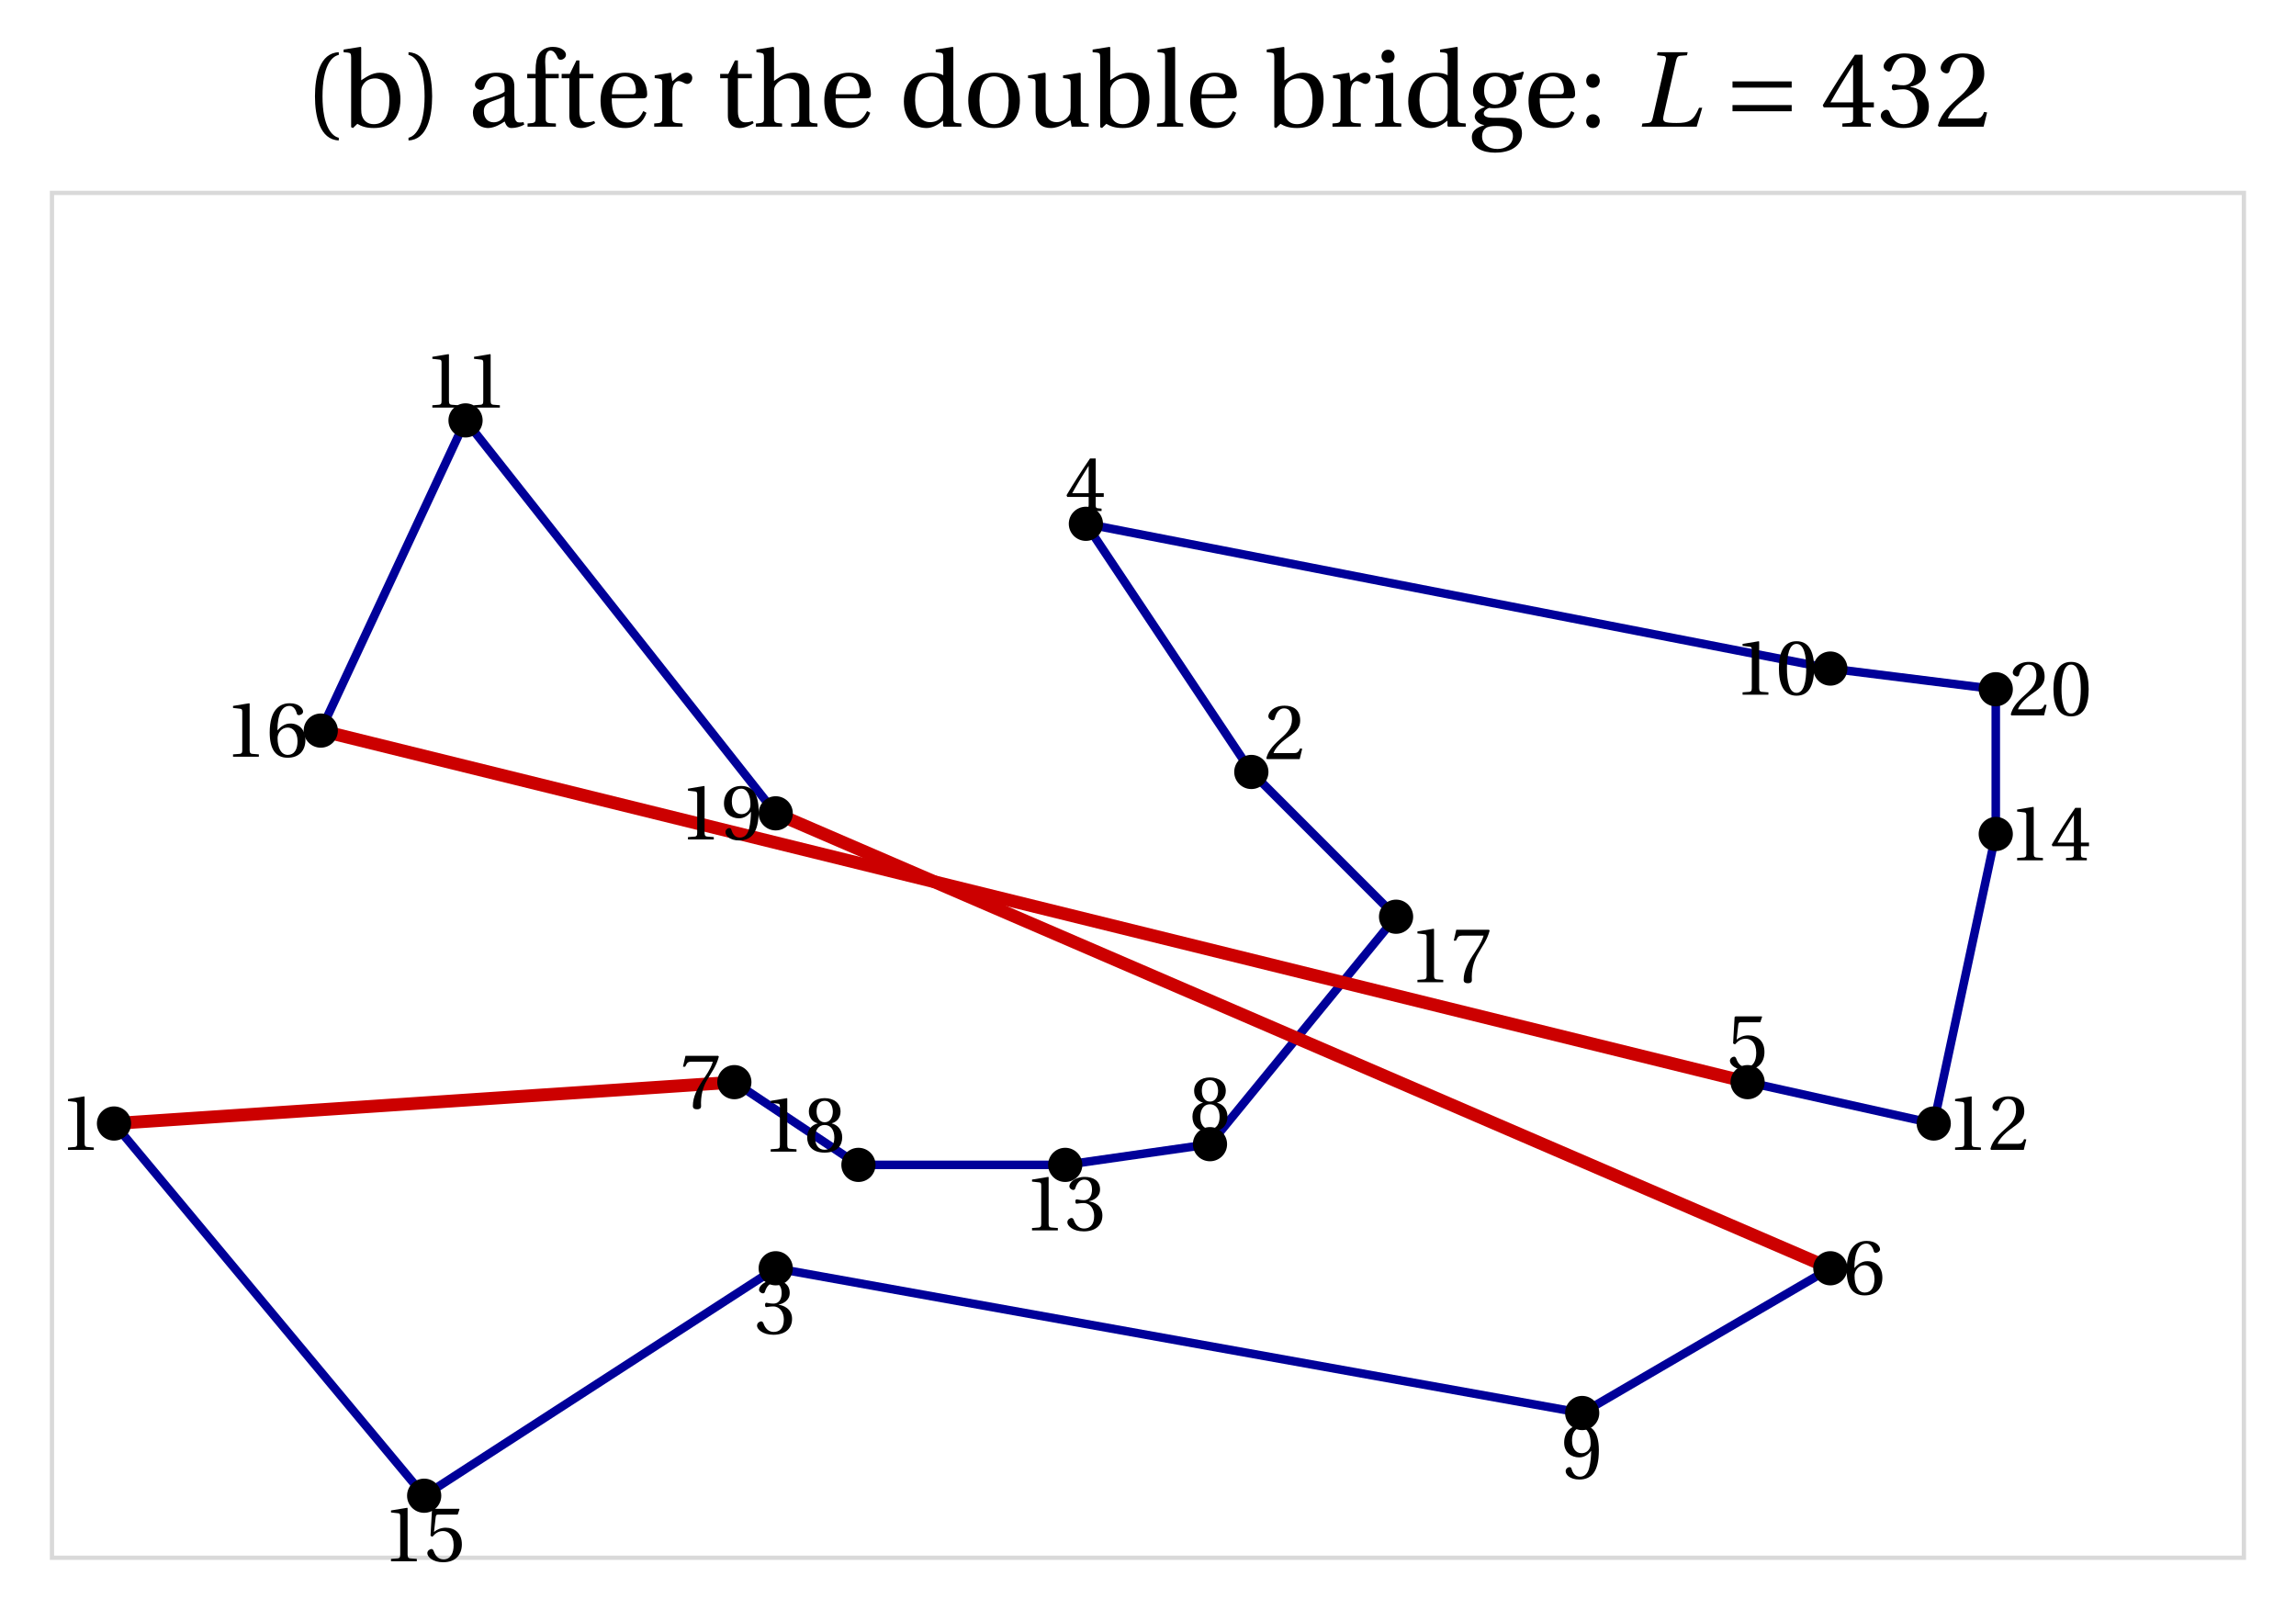
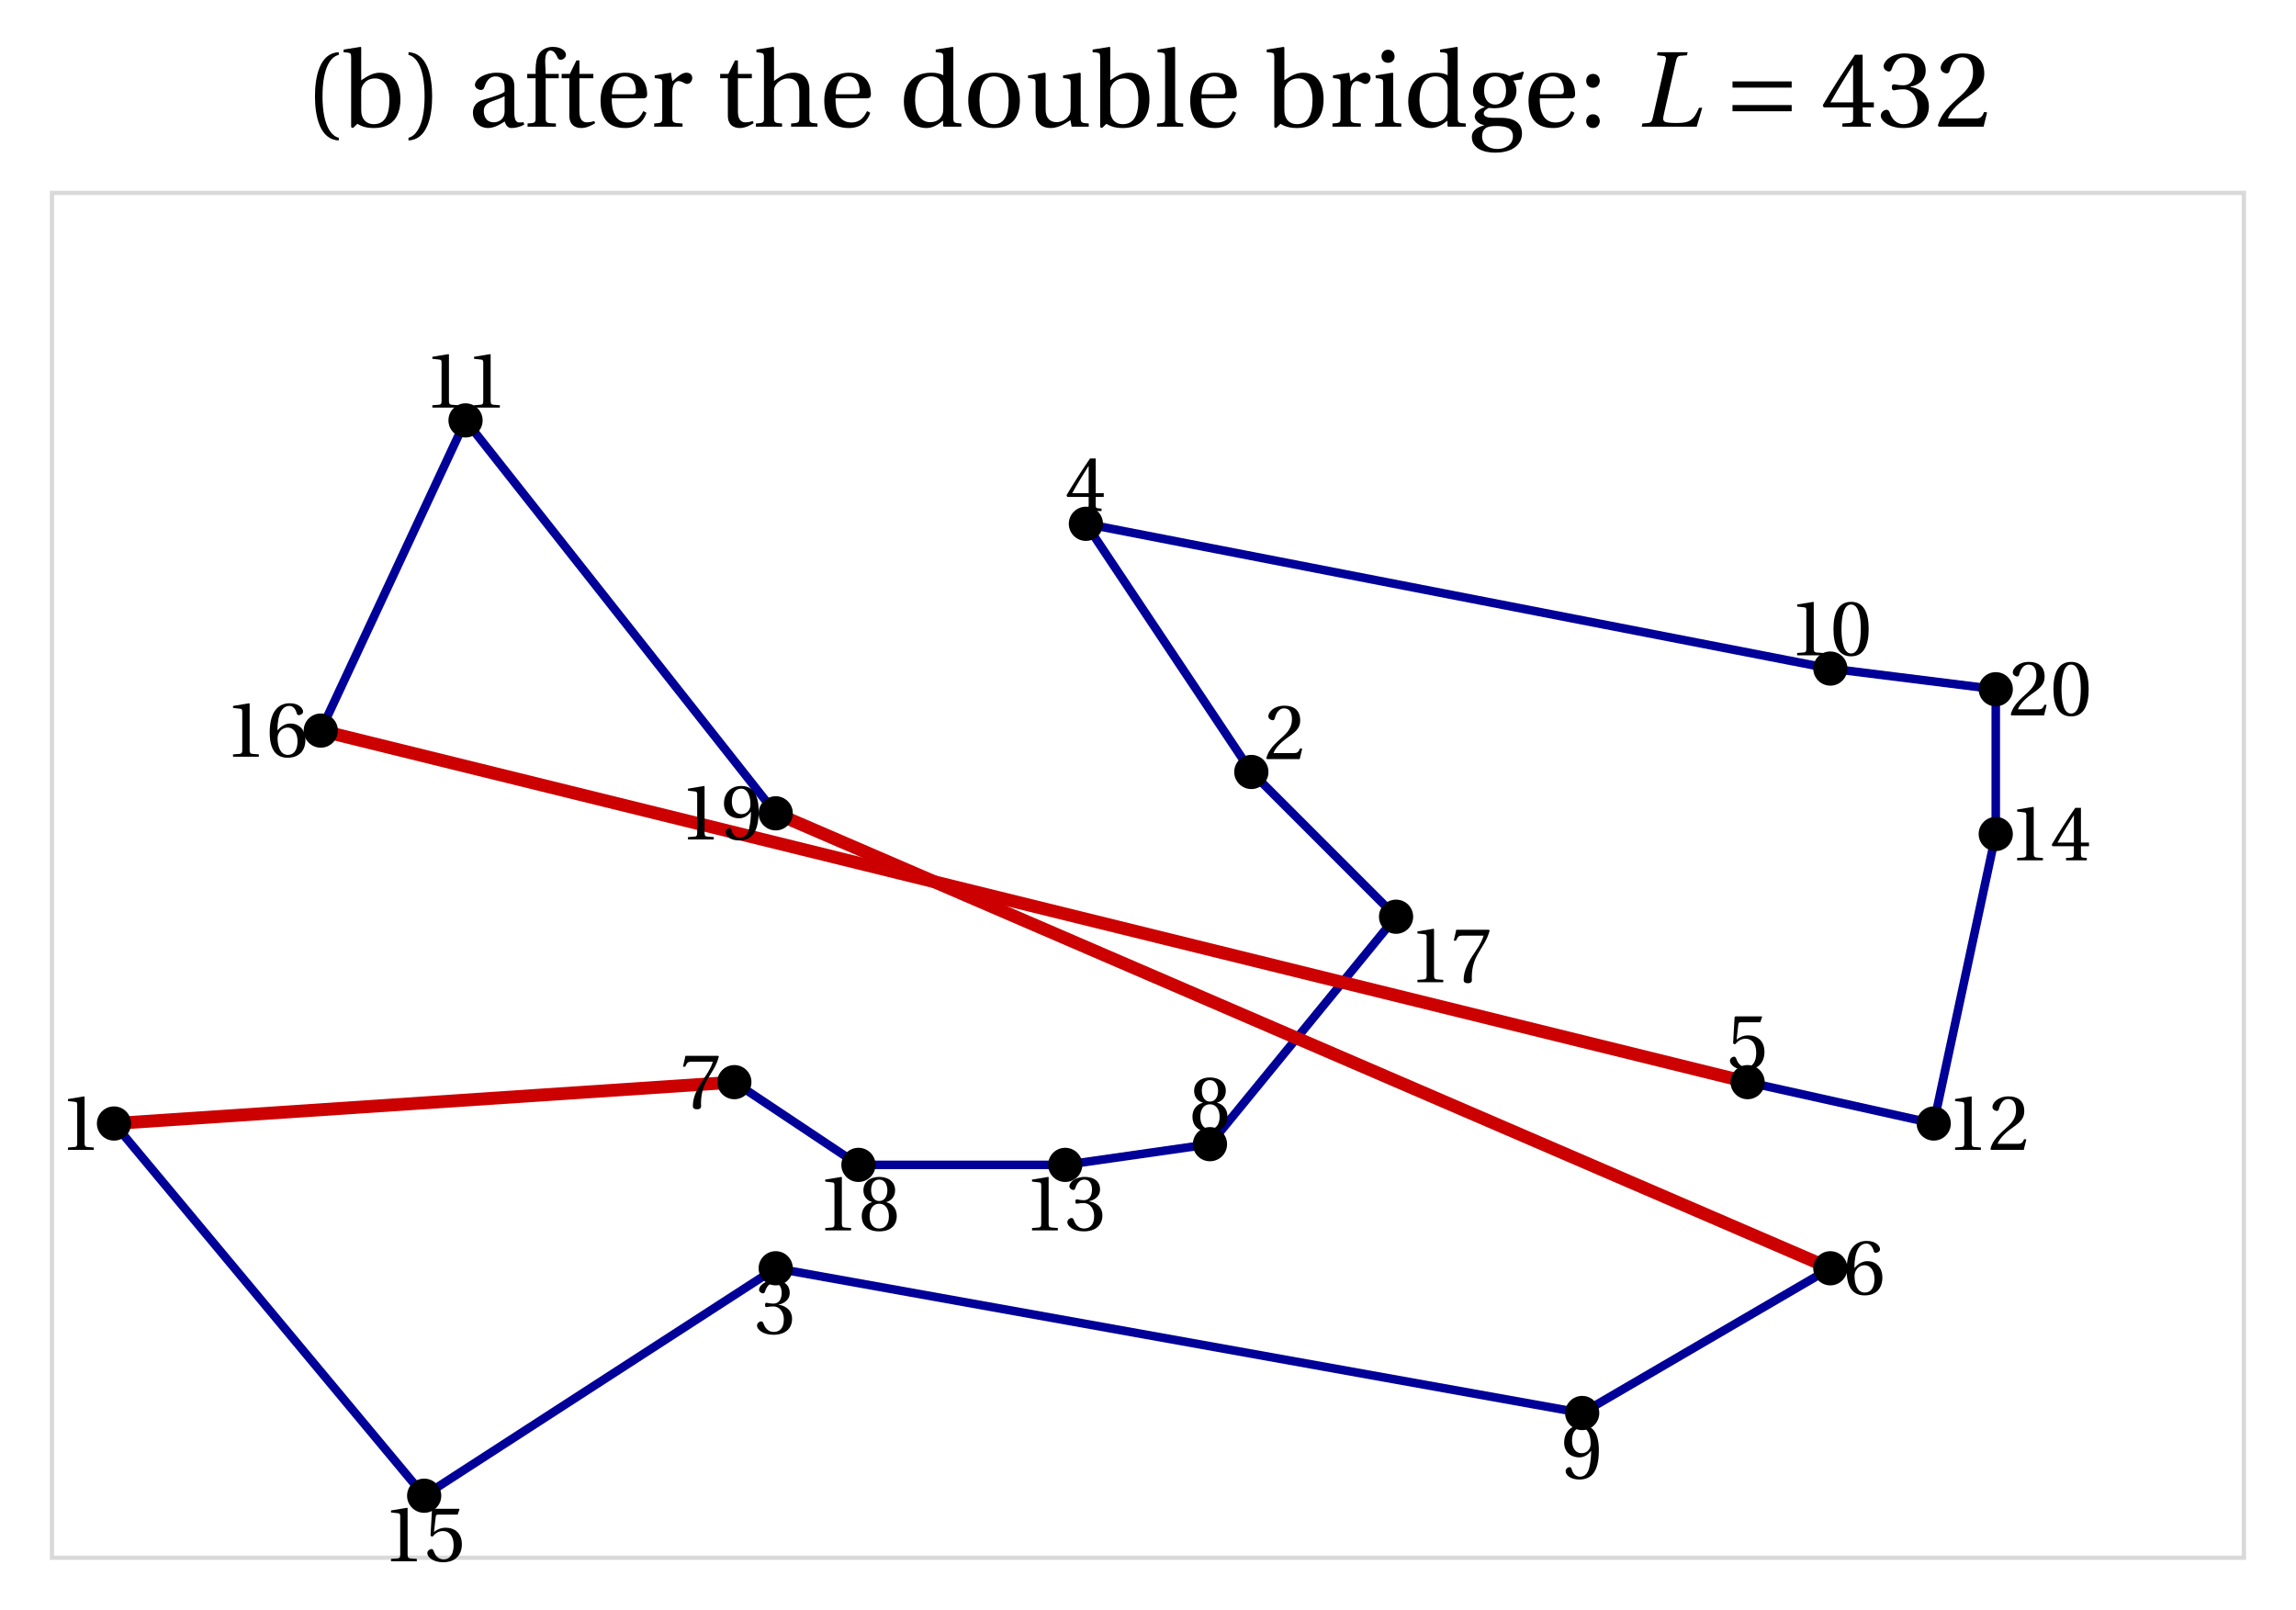
<svg xmlns="http://www.w3.org/2000/svg" xmlns:xlink="http://www.w3.org/1999/xlink" width="214pt" height="150pt" viewBox="0 0 214 150">
  <defs>
    <g>
      <g id="glyph-0-0">
        <path d="M 3.203 0 L 3.203 -0.219 L 2.594 -0.266 C 2.438 -0.281 2.344 -0.344 2.344 -0.625 L 2.344 -4.938 L 2.312 -4.984 L 0.797 -4.734 L 0.797 -4.547 L 1.484 -4.469 C 1.609 -4.453 1.656 -4.391 1.656 -4.172 L 1.656 -0.625 C 1.656 -0.484 1.641 -0.391 1.594 -0.344 C 1.547 -0.297 1.5 -0.266 1.422 -0.266 L 0.797 -0.219 L 0.797 0 Z M 3.203 0 " />
      </g>
      <g id="glyph-0-1">
        <path d="M 3.547 -0.969 L 3.344 -1 C 3.188 -0.609 3.047 -0.562 2.75 -0.562 L 0.875 -0.562 C 1 -0.938 1.422 -1.453 2.109 -1.953 C 2.812 -2.469 3.359 -2.797 3.359 -3.609 C 3.359 -4.625 2.688 -4.984 1.906 -4.984 C 0.906 -4.984 0.391 -4.375 0.391 -4 C 0.391 -3.75 0.672 -3.625 0.797 -3.625 C 0.922 -3.625 0.969 -3.703 1 -3.828 C 1.125 -4.328 1.406 -4.734 1.859 -4.734 C 2.422 -4.734 2.594 -4.25 2.594 -3.719 C 2.594 -2.938 2.188 -2.484 1.547 -1.922 C 0.656 -1.141 0.344 -0.641 0.203 -0.078 L 0.266 0 L 3.312 0 Z M 3.547 -0.969 " />
      </g>
      <g id="glyph-0-2">
        <path d="M 0.953 -2.688 C 0.953 -2.562 0.984 -2.484 1.078 -2.484 C 1.172 -2.484 1.375 -2.547 1.719 -2.547 C 2.344 -2.547 2.703 -1.984 2.703 -1.344 C 2.703 -0.469 2.266 -0.172 1.75 -0.172 C 1.266 -0.172 0.953 -0.531 0.812 -0.953 C 0.766 -1.078 0.688 -1.156 0.594 -1.156 C 0.453 -1.156 0.203 -1.016 0.203 -0.75 C 0.203 -0.438 0.703 0.094 1.734 0.094 C 2.797 0.094 3.469 -0.453 3.469 -1.391 C 3.469 -2.359 2.625 -2.656 2.219 -2.703 L 2.219 -2.719 C 2.609 -2.797 3.25 -3.078 3.25 -3.812 C 3.25 -4.625 2.609 -4.984 1.828 -4.984 C 0.859 -4.984 0.391 -4.422 0.391 -4.109 C 0.391 -3.891 0.641 -3.766 0.75 -3.766 C 0.844 -3.766 0.906 -3.812 0.938 -3.906 C 1.094 -4.406 1.375 -4.734 1.781 -4.734 C 2.359 -4.734 2.5 -4.219 2.5 -3.797 C 2.5 -3.359 2.344 -2.812 1.719 -2.812 C 1.375 -2.812 1.172 -2.891 1.078 -2.891 C 0.984 -2.891 0.953 -2.812 0.953 -2.688 Z M 0.953 -2.688 " />
      </g>
      <g id="glyph-0-3">
        <path d="M 2.203 -1.312 L 2.203 -0.562 C 2.203 -0.312 2.125 -0.266 1.938 -0.25 L 1.469 -0.219 L 1.469 0 L 3.406 0 L 3.406 -0.219 L 3.078 -0.25 C 2.906 -0.266 2.859 -0.312 2.859 -0.562 L 2.859 -1.312 L 3.609 -1.312 L 3.609 -1.656 L 2.859 -1.656 L 2.859 -4.891 L 2.328 -4.891 C 1.641 -3.891 0.812 -2.609 0.141 -1.469 L 0.203 -1.312 Z M 0.672 -1.656 C 1.109 -2.453 1.625 -3.297 2.188 -4.188 L 2.203 -4.188 L 2.203 -1.656 Z M 0.672 -1.656 " />
      </g>
      <g id="glyph-0-4">
        <path d="M 3.125 -4.344 L 3.297 -4.844 L 3.266 -4.891 L 0.812 -4.891 L 0.734 -4.828 L 0.594 -2.375 L 0.766 -2.281 C 1.078 -2.641 1.375 -2.812 1.766 -2.812 C 2.25 -2.812 2.75 -2.469 2.75 -1.5 C 2.75 -0.734 2.453 -0.172 1.812 -0.172 C 1.297 -0.172 1.031 -0.547 0.891 -0.953 C 0.844 -1.062 0.781 -1.141 0.688 -1.141 C 0.531 -1.141 0.297 -0.984 0.297 -0.75 C 0.297 -0.406 0.812 0.094 1.766 0.094 C 2.969 0.094 3.516 -0.641 3.516 -1.578 C 3.516 -2.594 2.875 -3.125 2 -3.125 C 1.594 -3.125 1.172 -2.953 0.938 -2.734 L 0.922 -2.75 L 1.078 -4.125 C 1.109 -4.312 1.156 -4.344 1.297 -4.344 Z M 3.125 -4.344 " />
      </g>
      <g id="glyph-0-5">
        <path d="M 2 0.094 C 3.078 0.094 3.656 -0.578 3.656 -1.562 C 3.656 -2.562 3.016 -3.109 2.25 -3.094 C 1.703 -3.109 1.266 -2.703 1.062 -2.469 L 1.047 -2.469 C 1.062 -4.078 1.516 -4.734 2.172 -4.734 C 2.516 -4.734 2.75 -4.438 2.859 -4.016 C 2.875 -3.938 2.938 -3.875 3.047 -3.875 C 3.203 -3.875 3.438 -4 3.438 -4.203 C 3.438 -4.484 3.078 -4.984 2.203 -4.984 C 1.625 -4.984 1.203 -4.766 0.906 -4.406 C 0.578 -4.031 0.328 -3.328 0.328 -2.266 C 0.328 -0.688 0.891 0.094 2 0.094 Z M 2.016 -2.719 C 2.469 -2.719 2.922 -2.297 2.922 -1.453 C 2.922 -0.688 2.625 -0.172 2.016 -0.172 C 1.375 -0.172 1.062 -0.844 1.062 -1.734 C 1.062 -2.172 1.391 -2.719 2.016 -2.719 Z M 2.016 -2.719 " />
      </g>
      <g id="glyph-0-6">
        <path d="M 0.531 -4.891 L 0.297 -3.875 L 0.5 -3.875 L 0.578 -4.016 C 0.672 -4.234 0.766 -4.344 1.094 -4.344 L 3.078 -4.344 C 3 -4.078 2.859 -3.656 2.266 -2.797 C 1.641 -1.891 1.219 -1.078 1.219 -0.219 C 1.219 0.031 1.391 0.094 1.625 0.094 C 1.828 0.094 1.984 0.016 1.984 -0.188 C 1.938 -1.156 2.141 -1.938 2.531 -2.609 C 3 -3.438 3.391 -3.891 3.641 -4.812 L 3.578 -4.891 Z M 0.531 -4.891 " />
      </g>
      <g id="glyph-0-7">
        <path d="M 1.938 -2.484 C 2.531 -2.484 2.844 -1.984 2.844 -1.312 C 2.844 -0.672 2.562 -0.172 1.938 -0.172 C 1.328 -0.172 1.047 -0.672 1.047 -1.312 C 1.047 -1.984 1.359 -2.484 1.938 -2.484 Z M 1.938 0.094 C 3.125 0.094 3.578 -0.594 3.578 -1.328 C 3.578 -2.078 3.109 -2.5 2.609 -2.625 L 2.609 -2.641 C 3.062 -2.766 3.422 -3.141 3.422 -3.734 C 3.422 -4.531 2.797 -4.984 1.938 -4.984 C 1.109 -4.984 0.469 -4.531 0.469 -3.734 C 0.469 -3.141 0.828 -2.766 1.281 -2.641 L 1.281 -2.625 C 0.781 -2.5 0.312 -2.078 0.312 -1.328 C 0.312 -0.594 0.75 0.094 1.938 0.094 Z M 1.938 -2.734 C 1.422 -2.734 1.188 -3.25 1.188 -3.75 C 1.188 -4.312 1.438 -4.734 1.938 -4.734 C 2.438 -4.734 2.688 -4.312 2.703 -3.75 C 2.703 -3.25 2.484 -2.734 1.938 -2.734 Z M 1.938 -2.734 " />
      </g>
      <g id="glyph-0-8">
        <path d="M 1.672 -1.969 C 2.125 -1.969 2.516 -2.219 2.766 -2.578 L 2.781 -2.578 C 2.781 -2.125 2.734 -1.531 2.609 -1.016 C 2.484 -0.531 2.219 -0.172 1.75 -0.172 C 1.25 -0.172 1.062 -0.562 0.953 -0.906 C 0.938 -1 0.875 -1.062 0.75 -1.062 C 0.609 -1.062 0.406 -0.906 0.406 -0.688 C 0.406 -0.359 0.797 0.094 1.688 0.094 C 2.281 0.094 2.734 -0.125 3.016 -0.516 C 3.312 -0.938 3.5 -1.578 3.5 -2.641 C 3.5 -3.547 3.312 -4.141 3.031 -4.484 C 2.75 -4.828 2.344 -4.984 1.875 -4.984 C 0.938 -4.984 0.266 -4.359 0.266 -3.344 C 0.266 -2.438 0.922 -1.969 1.672 -1.969 Z M 1.891 -2.359 C 1.328 -2.359 1 -2.844 1 -3.547 C 1 -4.234 1.297 -4.734 1.875 -4.734 C 2.453 -4.734 2.734 -4.031 2.734 -3.312 C 2.734 -3.188 2.734 -3.047 2.688 -2.938 C 2.578 -2.594 2.281 -2.359 1.891 -2.359 Z M 1.891 -2.359 " />
      </g>
      <g id="glyph-0-9">
        <path d="M 1.938 -4.734 C 2.641 -4.734 2.844 -3.641 2.844 -2.453 C 2.844 -1.25 2.641 -0.172 1.938 -0.172 C 1.25 -0.172 1.047 -1.25 1.047 -2.453 C 1.047 -3.641 1.25 -4.734 1.938 -4.734 Z M 1.938 -4.984 C 0.734 -4.984 0.297 -3.906 0.297 -2.453 C 0.297 -0.984 0.734 0.094 1.938 0.094 C 3.156 0.094 3.578 -0.984 3.578 -2.453 C 3.578 -3.906 3.156 -4.984 1.938 -4.984 Z M 1.938 -4.984 " />
      </g>
      <g id="glyph-1-0">
        <path d="M 1.75 -2.828 C 1.75 -5.703 2.625 -6.562 3.266 -6.688 L 3.266 -6.938 C 1.5 -6.875 1.047 -4.688 1.047 -2.828 C 1.047 -0.969 1.5 1.219 3.266 1.281 L 3.266 1.031 C 2.672 0.906 1.75 0.062 1.75 -2.828 Z M 1.75 -2.828 " />
      </g>
      <g id="glyph-1-1">
        <path d="M 1.078 0.125 L 1.484 -0.266 C 1.828 -0.062 2.25 0.125 3.016 0.125 C 4.344 0.125 5.5 -0.516 5.5 -2.562 C 5.5 -3.188 5.375 -5.031 3.578 -5.031 C 2.812 -5.031 2.219 -4.547 1.844 -4.328 L 1.844 -7.391 L 1.781 -7.438 L 0.203 -7.188 L 0.203 -6.938 L 0.578 -6.906 C 0.844 -6.875 0.906 -6.828 0.906 -6.438 L 0.906 0.047 Z M 1.844 -3.219 C 1.844 -3.469 1.859 -3.625 1.953 -3.797 C 2.188 -4.266 2.609 -4.5 3.172 -4.5 C 3.578 -4.5 4.469 -4.25 4.469 -2.5 C 4.469 -1.031 4.016 -0.234 3.016 -0.234 C 2.484 -0.234 2.094 -0.5 1.922 -1 C 1.859 -1.188 1.844 -1.391 1.844 -1.641 Z M 1.844 -3.219 " />
      </g>
      <g id="glyph-1-2">
        <path d="M 1.75 -2.828 C 1.75 0.062 0.828 0.906 0.25 1.031 L 0.25 1.281 C 2 1.219 2.453 -0.969 2.453 -2.828 C 2.453 -4.688 2 -6.875 0.25 -6.938 L 0.25 -6.688 C 0.875 -6.562 1.75 -5.703 1.75 -2.828 Z M 1.75 -2.828 " />
      </g>
      <g id="glyph-1-3">
        <path d="M 3.438 -1.438 C 3.438 -0.625 2.812 -0.406 2.422 -0.406 C 1.812 -0.406 1.5 -0.859 1.5 -1.438 C 1.5 -1.922 1.719 -2.156 2.281 -2.375 C 2.688 -2.516 3.219 -2.703 3.438 -2.844 Z M 4.344 -3.703 C 4.344 -4.281 4.219 -5.031 2.703 -5.031 C 1.562 -5.031 0.672 -4.438 0.672 -3.891 C 0.672 -3.578 1.047 -3.422 1.234 -3.422 C 1.438 -3.422 1.5 -3.531 1.562 -3.703 C 1.781 -4.438 2.188 -4.688 2.594 -4.688 C 2.984 -4.688 3.438 -4.484 3.438 -3.688 L 3.438 -3.266 C 3.188 -3 2.219 -2.75 1.422 -2.5 C 0.703 -2.281 0.484 -1.781 0.484 -1.297 C 0.484 -0.547 1 0.125 1.938 0.125 C 2.562 0.094 3.109 -0.266 3.438 -0.484 C 3.578 -0.109 3.734 0.125 4.078 0.125 C 4.453 0.125 4.891 0.016 5.266 -0.188 L 5.203 -0.422 C 5.062 -0.391 4.844 -0.375 4.688 -0.406 C 4.516 -0.453 4.344 -0.641 4.344 -1.281 Z M 4.344 -3.703 " />
      </g>
      <g id="glyph-1-4">
        <path d="M 2.016 -4.516 L 3.234 -4.516 L 3.234 -4.922 L 2.016 -4.922 L 1.969 -6.031 C 1.953 -6.984 2.297 -7.094 2.453 -7.094 C 2.672 -7.094 2.891 -6.984 3.141 -6.406 C 3.188 -6.312 3.266 -6.234 3.406 -6.234 C 3.609 -6.234 3.906 -6.406 3.906 -6.703 C 3.906 -7.047 3.484 -7.438 2.672 -7.438 C 2.125 -7.438 1.656 -7.188 1.406 -6.812 C 1.172 -6.453 1.078 -5.922 1.078 -5.266 L 1.078 -4.922 L 0.297 -4.922 L 0.297 -4.516 L 1.078 -4.516 L 1.078 -0.875 C 1.078 -0.359 1.047 -0.344 0.328 -0.297 L 0.328 0 L 2.969 0 L 2.969 -0.297 C 2.062 -0.328 2.016 -0.344 2.016 -0.859 Z M 2.016 -4.516 " />
      </g>
      <g id="glyph-1-5">
        <path d="M 3.266 -4.516 L 3.266 -4.922 L 1.969 -4.922 L 1.969 -6.172 L 1.688 -6.172 L 1.078 -4.922 L 0.312 -4.922 L 0.312 -4.516 L 1.031 -4.516 L 1.031 -1.016 C 1.031 0 1.797 0.125 2.141 0.125 C 2.656 0.125 3.141 -0.141 3.438 -0.328 L 3.344 -0.531 C 3.109 -0.438 2.891 -0.406 2.641 -0.406 C 2.297 -0.406 1.969 -0.641 1.969 -1.406 L 1.969 -4.516 Z M 3.266 -4.516 " />
      </g>
      <g id="glyph-1-6">
        <path d="M 4.422 -2.641 C 4.641 -2.641 4.828 -2.688 4.828 -3.016 C 4.828 -3.609 4.641 -5.031 2.797 -5.031 C 1.234 -5.031 0.484 -3.922 0.484 -2.422 C 0.484 -0.828 1.172 0.141 2.812 0.125 C 3.922 0.109 4.5 -0.5 4.766 -1.297 L 4.469 -1.453 C 4.188 -0.875 3.797 -0.391 3.016 -0.391 C 1.766 -0.391 1.516 -1.594 1.531 -2.641 Z M 1.547 -3.016 C 1.547 -3.438 1.688 -4.688 2.734 -4.688 C 3.672 -4.688 3.781 -3.734 3.781 -3.344 C 3.781 -3.156 3.719 -3.016 3.438 -3.016 Z M 1.547 -3.016 " />
      </g>
      <g id="glyph-1-7">
        <path d="M 1.891 -5.031 L 0.375 -4.781 L 0.375 -4.531 L 0.75 -4.484 C 1.016 -4.438 1.078 -4.391 1.078 -4.031 L 1.078 -0.875 C 1.078 -0.359 1.016 -0.344 0.328 -0.297 L 0.328 0 L 2.969 0 L 2.969 -0.297 C 2.078 -0.344 2.016 -0.359 2.016 -0.875 L 2.016 -3.219 C 2.016 -4 2.359 -4.25 2.594 -4.25 C 2.75 -4.25 2.922 -4.188 3.203 -4.031 C 3.281 -4 3.359 -3.984 3.406 -3.984 C 3.656 -3.984 3.875 -4.234 3.875 -4.547 C 3.875 -4.766 3.734 -5.031 3.344 -5.031 C 2.984 -5.031 2.672 -4.812 2.016 -4.234 Z M 1.891 -5.031 " />
      </g>
      <g id="glyph-1-8">
        <path d="M 5.188 -3.438 C 5.188 -4.453 4.641 -5.031 3.703 -5.031 C 2.969 -5.031 2.516 -4.688 1.891 -4.266 L 1.891 -7.391 L 1.812 -7.438 L 0.25 -7.188 L 0.25 -6.938 L 0.625 -6.891 C 0.891 -6.844 0.953 -6.797 0.953 -6.438 L 0.953 -0.875 C 0.969 -0.375 0.906 -0.344 0.203 -0.297 L 0.203 0 L 2.641 0 L 2.641 -0.297 C 1.953 -0.344 1.891 -0.375 1.891 -0.875 L 1.891 -3.219 C 1.891 -3.469 1.906 -3.609 1.984 -3.766 C 2.203 -4.156 2.656 -4.5 3.188 -4.5 C 3.875 -4.5 4.25 -4.109 4.25 -3.234 L 4.25 -0.875 C 4.25 -0.375 4.188 -0.344 3.484 -0.297 L 3.484 0 L 5.938 0 L 5.938 -0.297 C 5.25 -0.344 5.188 -0.375 5.188 -0.875 Z M 5.188 -3.438 " />
      </g>
      <g id="glyph-1-9">
        <path d="M 5.844 0 L 5.844 -0.297 C 5.141 -0.344 5.094 -0.359 5.094 -0.875 L 5.094 -7.391 L 5.031 -7.438 L 3.453 -7.188 L 3.453 -6.938 L 3.828 -6.906 C 4.094 -6.875 4.156 -6.828 4.156 -6.438 L 4.156 -4.797 C 3.875 -4.953 3.5 -5.031 3.047 -5.031 C 2.219 -5.031 1.609 -4.781 1.188 -4.344 C 0.75 -3.891 0.484 -3.234 0.484 -2.359 C 0.484 -0.875 1.266 0.125 2.594 0.125 C 3.125 0.125 3.594 -0.125 4.141 -0.562 L 4.141 -0.062 L 4.219 0 Z M 4.156 -1.703 C 4.156 -1.484 4.141 -1.312 4.078 -1.141 C 3.875 -0.625 3.438 -0.422 2.922 -0.422 C 2 -0.422 1.531 -1.328 1.531 -2.484 C 1.531 -3.781 2 -4.688 3.031 -4.688 C 3.5 -4.688 3.875 -4.469 4.062 -4.047 C 4.141 -3.875 4.156 -3.734 4.156 -3.469 Z M 4.156 -1.703 " />
      </g>
      <g id="glyph-1-10">
        <path d="M 2.891 -5.031 C 1.281 -5.031 0.484 -4.078 0.484 -2.453 C 0.484 -0.828 1.281 0.125 2.891 0.125 C 4.516 0.125 5.297 -0.828 5.297 -2.453 C 5.297 -4.078 4.516 -5.031 2.891 -5.031 Z M 1.531 -2.453 C 1.531 -3.844 1.969 -4.688 2.891 -4.688 C 3.828 -4.688 4.25 -3.844 4.25 -2.453 C 4.25 -1.078 3.828 -0.234 2.891 -0.234 C 1.969 -0.234 1.531 -1.078 1.531 -2.453 Z M 1.531 -2.453 " />
      </g>
      <g id="glyph-1-11">
        <path d="M 5.922 0 L 5.922 -0.297 C 5.234 -0.344 5.172 -0.359 5.172 -0.875 L 5.172 -4.969 L 5.109 -5.031 L 3.531 -4.781 L 3.531 -4.531 L 3.906 -4.484 C 4.172 -4.438 4.234 -4.391 4.234 -4.031 L 4.234 -1.781 C 4.234 -1.5 4.203 -1.281 4.156 -1.172 C 3.922 -0.719 3.438 -0.422 2.922 -0.422 C 2.344 -0.422 1.906 -0.781 1.906 -1.562 L 1.906 -4.969 L 1.828 -5.031 L 0.266 -4.781 L 0.266 -4.531 L 0.641 -4.484 C 0.906 -4.438 0.969 -4.391 0.969 -4.031 L 0.969 -1.391 C 0.969 -0.234 1.641 0.125 2.391 0.125 C 3.234 0.125 3.938 -0.469 4.219 -0.609 L 4.328 0 Z M 5.922 0 " />
      </g>
      <g id="glyph-1-12">
        <path d="M 1.891 -7.391 L 1.828 -7.438 L 0.25 -7.188 L 0.25 -6.938 L 0.625 -6.906 C 0.891 -6.875 0.953 -6.828 0.953 -6.438 L 0.953 -0.875 C 0.953 -0.359 0.922 -0.344 0.203 -0.297 L 0.203 0 L 2.641 0 L 2.641 -0.297 C 1.938 -0.344 1.891 -0.359 1.891 -0.875 Z M 1.891 -7.391 " />
      </g>
      <g id="glyph-1-13">
        <path d="M 0.375 -4.781 L 0.375 -4.531 L 0.75 -4.484 C 1.016 -4.438 1.078 -4.391 1.078 -4.031 L 1.078 -0.875 C 1.078 -0.359 1.047 -0.344 0.328 -0.297 L 0.328 0 L 2.766 0 L 2.766 -0.297 C 2.062 -0.344 2.016 -0.359 2.016 -0.875 L 2.016 -4.969 L 1.953 -5.031 Z M 1.531 -7.172 C 1.172 -7.172 0.922 -6.906 0.922 -6.547 C 0.922 -6.203 1.172 -5.953 1.531 -5.953 C 1.906 -5.953 2.141 -6.203 2.141 -6.547 C 2.141 -6.906 1.906 -7.172 1.531 -7.172 Z M 1.531 -7.172 " />
      </g>
      <g id="glyph-1-14">
        <path d="M 2.609 -4.688 C 3.094 -4.688 3.609 -4.328 3.609 -3.344 C 3.609 -2.5 3.172 -2.062 2.594 -2.062 C 2.031 -2.062 1.562 -2.5 1.562 -3.344 C 1.562 -4.344 2.078 -4.688 2.609 -4.688 Z M 2.812 2.078 C 1.969 2.078 1.375 1.641 1.375 0.906 C 1.375 0.578 1.469 0.328 1.688 0.156 C 1.906 -0.016 2.234 -0.062 2.719 -0.062 C 3.594 -0.062 4.25 0.141 4.25 0.891 C 4.25 1.688 3.531 2.078 2.812 2.078 Z M 3.906 -4.719 C 3.625 -4.922 3.062 -5.031 2.609 -5.031 C 1.078 -5.031 0.531 -4.094 0.531 -3.344 C 0.531 -2.406 1.156 -1.969 1.609 -1.859 L 1.609 -1.828 C 1.078 -1.625 0.688 -1.328 0.688 -0.938 C 0.688 -0.594 1.094 -0.203 1.578 -0.156 L 1.578 -0.141 C 1.141 0 0.422 0.234 0.422 0.969 C 0.422 1.969 1.422 2.422 2.594 2.422 C 3.188 2.422 3.828 2.312 4.297 2.016 C 4.766 1.734 5.094 1.266 5.094 0.641 C 5.094 -0.438 4.234 -0.828 3.156 -0.828 L 2.359 -0.828 C 1.641 -0.828 1.531 -1.062 1.531 -1.25 C 1.531 -1.547 1.906 -1.703 2.031 -1.75 C 2.234 -1.719 2.438 -1.719 2.547 -1.719 C 3.5 -1.719 4.578 -2.141 4.578 -3.344 C 4.578 -3.766 4.438 -4.125 4.266 -4.297 L 5.062 -4.406 L 5.266 -5.047 L 5.188 -5.141 Z M 3.906 -4.719 " />
      </g>
      <g id="glyph-1-15">
        <path d="M 1.328 0.125 C 1.719 0.125 1.953 -0.156 1.969 -0.516 C 1.969 -0.875 1.719 -1.156 1.328 -1.156 C 0.953 -1.156 0.703 -0.875 0.703 -0.516 C 0.703 -0.156 0.953 0.125 1.328 0.125 Z M 1.328 -3.625 C 1.719 -3.625 1.953 -3.906 1.969 -4.266 C 1.969 -4.641 1.719 -4.922 1.328 -4.922 C 0.953 -4.922 0.703 -4.641 0.703 -4.266 C 0.703 -3.906 0.953 -3.625 1.328 -3.625 Z M 1.328 -3.625 " />
      </g>
      <g id="glyph-1-16">
        <path d="M 3.016 -1.797 L 3.016 -0.766 C 3.016 -0.438 2.906 -0.375 2.656 -0.344 L 2.016 -0.297 L 2.016 0 L 4.672 0 L 4.672 -0.297 L 4.219 -0.344 C 3.984 -0.375 3.906 -0.438 3.906 -0.766 L 3.906 -1.797 L 4.953 -1.797 L 4.953 -2.266 L 3.906 -2.266 L 3.906 -6.703 L 3.188 -6.703 C 2.234 -5.312 1.109 -3.578 0.188 -2 L 0.281 -1.797 Z M 0.906 -2.266 C 1.516 -3.359 2.219 -4.516 2.984 -5.734 L 3.016 -5.734 L 3.016 -2.266 Z M 0.906 -2.266 " />
      </g>
      <g id="glyph-1-17">
        <path d="M 1.297 -3.672 C 1.297 -3.5 1.359 -3.391 1.484 -3.391 C 1.609 -3.391 1.875 -3.484 2.359 -3.484 C 3.203 -3.484 3.688 -2.719 3.688 -1.844 C 3.688 -0.656 3.094 -0.234 2.391 -0.234 C 1.719 -0.234 1.297 -0.734 1.109 -1.297 C 1.047 -1.484 0.938 -1.578 0.797 -1.578 C 0.625 -1.578 0.266 -1.391 0.266 -1.016 C 0.266 -0.594 0.969 0.125 2.375 0.125 C 3.828 0.125 4.75 -0.609 4.75 -1.891 C 4.75 -3.234 3.594 -3.641 3.047 -3.688 L 3.047 -3.734 C 3.578 -3.828 4.453 -4.219 4.453 -5.219 C 4.453 -6.328 3.578 -6.828 2.5 -6.828 C 1.188 -6.828 0.531 -6.062 0.531 -5.625 C 0.531 -5.312 0.875 -5.141 1.016 -5.141 C 1.156 -5.141 1.234 -5.219 1.281 -5.344 C 1.5 -6.031 1.875 -6.469 2.438 -6.469 C 3.234 -6.469 3.422 -5.766 3.422 -5.203 C 3.422 -4.609 3.203 -3.859 2.359 -3.859 C 1.875 -3.859 1.609 -3.953 1.484 -3.953 C 1.359 -3.953 1.297 -3.859 1.297 -3.672 Z M 1.297 -3.672 " />
      </g>
      <g id="glyph-1-18">
        <path d="M 4.859 -1.328 L 4.578 -1.375 C 4.375 -0.828 4.172 -0.766 3.766 -0.766 L 1.203 -0.766 C 1.359 -1.281 1.953 -2 2.891 -2.672 C 3.859 -3.375 4.594 -3.828 4.594 -4.953 C 4.594 -6.344 3.672 -6.828 2.625 -6.828 C 1.25 -6.828 0.531 -5.984 0.531 -5.469 C 0.531 -5.125 0.906 -4.969 1.078 -4.969 C 1.266 -4.969 1.328 -5.062 1.375 -5.234 C 1.531 -5.922 1.922 -6.469 2.547 -6.469 C 3.328 -6.469 3.547 -5.812 3.547 -5.078 C 3.547 -4.016 3 -3.406 2.125 -2.641 C 0.891 -1.562 0.469 -0.875 0.266 -0.094 L 0.375 0 L 4.531 0 Z M 4.859 -1.328 " />
      </g>
      <g id="glyph-2-0">
        <path d="M 5.531 0 L 6.047 -1.766 L 5.75 -1.766 C 5.234 -0.531 4.781 -0.344 3.656 -0.344 C 3.156 -0.344 2.656 -0.375 2.531 -0.484 C 2.375 -0.609 2.375 -0.75 2.484 -1.219 L 3.594 -6.109 C 3.672 -6.438 3.766 -6.594 4.016 -6.609 L 4.625 -6.656 L 4.688 -6.938 L 1.891 -6.938 L 1.828 -6.656 L 2.422 -6.594 C 2.641 -6.578 2.719 -6.438 2.641 -6.109 L 1.438 -0.828 C 1.359 -0.484 1.25 -0.375 1.016 -0.344 L 0.469 -0.297 L 0.406 0 Z M 5.531 0 " />
      </g>
      <g id="glyph-3-0">
        <path d="M 6.375 -1.438 L 6.375 -2.016 L 0.859 -2.016 L 0.859 -1.438 Z M 6.375 -3.641 L 6.375 -4.219 L 0.859 -4.219 L 0.859 -3.641 Z M 6.375 -3.641 " />
      </g>
    </g>
  </defs>
  <path fill="none" stroke-width="0.399" stroke-linecap="butt" stroke-linejoin="miter" stroke="rgb(84.999%, 84.999%, 84.999%)" stroke-opacity="1" stroke-miterlimit="10" d="M -5.781 -5.78 L -5.781 121.427 L 198.52 121.427 L 198.52 -5.78 Z M -5.781 -5.78 " transform="matrix(1, 0, 0, -1, 10.625, 139.407)" />
  <path fill="none" stroke-width="1.196" stroke-linecap="butt" stroke-linejoin="miter" stroke="rgb(79.999%, 0%, 0%)" stroke-opacity="1" stroke-miterlimit="10" d="M 0 34.692 L 57.82 38.548 " transform="matrix(1, 0, 0, -1, 10.625, 139.407)" />
  <path fill="none" stroke-width="0.797" stroke-linecap="butt" stroke-linejoin="miter" stroke="rgb(0%, 0%, 59.999%)" stroke-opacity="1" stroke-miterlimit="10" d="M 57.82 38.548 L 69.387 30.837 " transform="matrix(1, 0, 0, -1, 10.625, 139.407)" />
  <path fill="none" stroke-width="0.797" stroke-linecap="butt" stroke-linejoin="miter" stroke="rgb(0%, 0%, 59.999%)" stroke-opacity="1" stroke-miterlimit="10" d="M 69.387 30.837 L 88.66 30.837 " transform="matrix(1, 0, 0, -1, 10.625, 139.407)" />
  <path fill="none" stroke-width="0.797" stroke-linecap="butt" stroke-linejoin="miter" stroke="rgb(0%, 0%, 59.999%)" stroke-opacity="1" stroke-miterlimit="10" d="M 88.66 30.837 L 102.152 32.766 " transform="matrix(1, 0, 0, -1, 10.625, 139.407)" />
  <path fill="none" stroke-width="0.797" stroke-linecap="butt" stroke-linejoin="miter" stroke="rgb(0%, 0%, 59.999%)" stroke-opacity="1" stroke-miterlimit="10" d="M 102.152 32.766 L 119.496 53.966 " transform="matrix(1, 0, 0, -1, 10.625, 139.407)" />
  <path fill="none" stroke-width="0.797" stroke-linecap="butt" stroke-linejoin="miter" stroke="rgb(0%, 0%, 59.999%)" stroke-opacity="1" stroke-miterlimit="10" d="M 119.496 53.966 L 106.008 67.458 " transform="matrix(1, 0, 0, -1, 10.625, 139.407)" />
  <path fill="none" stroke-width="0.797" stroke-linecap="butt" stroke-linejoin="miter" stroke="rgb(0%, 0%, 59.999%)" stroke-opacity="1" stroke-miterlimit="10" d="M 106.008 67.458 L 90.586 90.587 " transform="matrix(1, 0, 0, -1, 10.625, 139.407)" />
  <path fill="none" stroke-width="0.797" stroke-linecap="butt" stroke-linejoin="miter" stroke="rgb(0%, 0%, 59.999%)" stroke-opacity="1" stroke-miterlimit="10" d="M 90.586 90.587 L 159.973 77.094 " transform="matrix(1, 0, 0, -1, 10.625, 139.407)" />
  <path fill="none" stroke-width="0.797" stroke-linecap="butt" stroke-linejoin="miter" stroke="rgb(0%, 0%, 59.999%)" stroke-opacity="1" stroke-miterlimit="10" d="M 159.973 77.094 L 175.391 75.169 " transform="matrix(1, 0, 0, -1, 10.625, 139.407)" />
  <path fill="none" stroke-width="0.797" stroke-linecap="butt" stroke-linejoin="miter" stroke="rgb(0%, 0%, 59.999%)" stroke-opacity="1" stroke-miterlimit="10" d="M 175.391 75.169 L 175.391 61.677 " transform="matrix(1, 0, 0, -1, 10.625, 139.407)" />
  <path fill="none" stroke-width="0.797" stroke-linecap="butt" stroke-linejoin="miter" stroke="rgb(0%, 0%, 59.999%)" stroke-opacity="1" stroke-miterlimit="10" d="M 175.391 61.677 L 169.609 34.692 " transform="matrix(1, 0, 0, -1, 10.625, 139.407)" />
  <path fill="none" stroke-width="0.797" stroke-linecap="butt" stroke-linejoin="miter" stroke="rgb(0%, 0%, 59.999%)" stroke-opacity="1" stroke-miterlimit="10" d="M 169.609 34.692 L 152.262 38.548 " transform="matrix(1, 0, 0, -1, 10.625, 139.407)" />
  <path fill="none" stroke-width="1.196" stroke-linecap="butt" stroke-linejoin="miter" stroke="rgb(79.999%, 0%, 0%)" stroke-opacity="1" stroke-miterlimit="10" d="M 152.262 38.548 L 19.273 71.313 " transform="matrix(1, 0, 0, -1, 10.625, 139.407)" />
  <path fill="none" stroke-width="0.797" stroke-linecap="butt" stroke-linejoin="miter" stroke="rgb(0%, 0%, 59.999%)" stroke-opacity="1" stroke-miterlimit="10" d="M 19.273 71.313 L 32.766 100.223 " transform="matrix(1, 0, 0, -1, 10.625, 139.407)" />
  <path fill="none" stroke-width="0.797" stroke-linecap="butt" stroke-linejoin="miter" stroke="rgb(0%, 0%, 59.999%)" stroke-opacity="1" stroke-miterlimit="10" d="M 32.766 100.223 L 61.676 63.602 " transform="matrix(1, 0, 0, -1, 10.625, 139.407)" />
  <path fill="none" stroke-width="1.196" stroke-linecap="butt" stroke-linejoin="miter" stroke="rgb(79.999%, 0%, 0%)" stroke-opacity="1" stroke-miterlimit="10" d="M 61.676 63.602 L 159.973 21.2 " transform="matrix(1, 0, 0, -1, 10.625, 139.407)" />
  <path fill="none" stroke-width="0.797" stroke-linecap="butt" stroke-linejoin="miter" stroke="rgb(0%, 0%, 59.999%)" stroke-opacity="1" stroke-miterlimit="10" d="M 159.973 21.2 L 136.844 7.708 " transform="matrix(1, 0, 0, -1, 10.625, 139.407)" />
  <path fill="none" stroke-width="0.797" stroke-linecap="butt" stroke-linejoin="miter" stroke="rgb(0%, 0%, 59.999%)" stroke-opacity="1" stroke-miterlimit="10" d="M 136.844 7.708 L 61.676 21.2 " transform="matrix(1, 0, 0, -1, 10.625, 139.407)" />
  <path fill="none" stroke-width="0.797" stroke-linecap="butt" stroke-linejoin="miter" stroke="rgb(0%, 0%, 59.999%)" stroke-opacity="1" stroke-miterlimit="10" d="M 61.676 21.2 L 28.91 0.001 " transform="matrix(1, 0, 0, -1, 10.625, 139.407)" />
  <path fill="none" stroke-width="0.797" stroke-linecap="butt" stroke-linejoin="miter" stroke="rgb(0%, 0%, 59.999%)" stroke-opacity="1" stroke-miterlimit="10" d="M 28.91 0.001 L 0 34.692 " transform="matrix(1, 0, 0, -1, 10.625, 139.407)" />
  <path fill-rule="nonzero" fill="rgb(0%, 0%, 0%)" fill-opacity="1" d="M 12.219 104.715 C 12.219 103.832 11.504 103.121 10.625 103.121 C 9.746 103.121 9.031 103.832 9.031 104.715 C 9.031 105.594 9.746 106.309 10.625 106.309 C 11.504 106.309 12.219 105.594 12.219 104.715 Z M 12.219 104.715 " />
  <g fill="rgb(0%, 0%, 0%)" fill-opacity="1">
    <use xlink:href="#glyph-0-0" x="5.54" y="107.169" />
  </g>
  <path fill-rule="nonzero" fill="rgb(0%, 0%, 0%)" fill-opacity="1" d="M 118.227 71.949 C 118.227 71.066 117.512 70.355 116.633 70.355 C 115.75 70.355 115.035 71.066 115.035 71.949 C 115.035 72.828 115.75 73.543 116.633 73.543 C 117.512 73.543 118.227 72.828 118.227 71.949 Z M 118.227 71.949 " />
  <g fill="rgb(0%, 0%, 0%)" fill-opacity="1">
    <use xlink:href="#glyph-0-1" x="117.825" y="70.754" />
  </g>
  <path fill-rule="nonzero" fill="rgb(0%, 0%, 0%)" fill-opacity="1" d="M 73.895 118.207 C 73.895 117.324 73.18 116.613 72.301 116.613 C 71.422 116.613 70.707 117.324 70.707 118.207 C 70.707 119.086 71.422 119.801 72.301 119.801 C 73.18 119.801 73.895 119.086 73.895 118.207 Z M 73.895 118.207 " />
  <g fill="rgb(0%, 0%, 0%)" fill-opacity="1">
    <use xlink:href="#glyph-0-2" x="70.355" y="124.311" />
  </g>
  <path fill-rule="nonzero" fill="rgb(0%, 0%, 0%)" fill-opacity="1" d="M 102.805 48.82 C 102.805 47.941 102.094 47.227 101.211 47.227 C 100.332 47.227 99.617 47.941 99.617 48.82 C 99.617 49.699 100.332 50.414 101.211 50.414 C 102.094 50.414 102.805 49.699 102.805 48.82 Z M 102.805 48.82 " />
  <g fill="rgb(0%, 0%, 0%)" fill-opacity="1">
    <use xlink:href="#glyph-0-3" x="99.266" y="47.625" />
  </g>
  <path fill-rule="nonzero" fill="rgb(0%, 0%, 0%)" fill-opacity="1" d="M 164.48 100.859 C 164.48 99.98 163.77 99.266 162.887 99.266 C 162.008 99.266 161.293 99.98 161.293 100.859 C 161.293 101.738 162.008 102.453 162.887 102.453 C 163.77 102.453 164.48 101.738 164.48 100.859 Z M 164.48 100.859 " />
  <g fill="rgb(0%, 0%, 0%)" fill-opacity="1">
    <use xlink:href="#glyph-0-4" x="160.941" y="99.624" />
  </g>
  <path fill-rule="nonzero" fill="rgb(0%, 0%, 0%)" fill-opacity="1" d="M 172.191 118.207 C 172.191 117.324 171.477 116.613 170.598 116.613 C 169.719 116.613 169.004 117.324 169.004 118.207 C 169.004 119.086 169.719 119.801 170.598 119.801 C 171.477 119.801 172.191 119.086 172.191 118.207 Z M 172.191 118.207 " />
  <g fill="rgb(0%, 0%, 0%)" fill-opacity="1">
    <use xlink:href="#glyph-0-5" x="171.791" y="120.641" />
  </g>
  <path fill-rule="nonzero" fill="rgb(0%, 0%, 0%)" fill-opacity="1" d="M 70.039 100.859 C 70.039 99.98 69.328 99.266 68.445 99.266 C 67.566 99.266 66.852 99.98 66.852 100.859 C 66.852 101.738 67.566 102.453 68.445 102.453 C 69.328 102.453 70.039 101.738 70.039 100.859 Z M 70.039 100.859 " />
  <g fill="rgb(0%, 0%, 0%)" fill-opacity="1">
    <use xlink:href="#glyph-0-6" x="63.36" y="103.295" />
  </g>
  <path fill-rule="nonzero" fill="rgb(0%, 0%, 0%)" fill-opacity="1" d="M 114.371 106.641 C 114.371 105.762 113.656 105.047 112.777 105.047 C 111.895 105.047 111.184 105.762 111.184 106.641 C 111.184 107.523 111.895 108.234 112.777 108.234 C 113.656 108.234 114.371 107.523 114.371 106.641 Z M 114.371 106.641 " />
  <g fill="rgb(0%, 0%, 0%)" fill-opacity="1">
    <use xlink:href="#glyph-0-7" x="110.83" y="105.406" />
  </g>
  <path fill-rule="nonzero" fill="rgb(0%, 0%, 0%)" fill-opacity="1" d="M 149.062 131.699 C 149.062 130.816 148.348 130.102 147.469 130.102 C 146.59 130.102 145.875 130.816 145.875 131.699 C 145.875 132.578 146.59 133.293 147.469 133.293 C 148.348 133.293 149.062 132.578 149.062 131.699 Z M 149.062 131.699 " />
  <g fill="rgb(0%, 0%, 0%)" fill-opacity="1">
    <use xlink:href="#glyph-0-8" x="145.522" y="137.802" />
  </g>
  <path fill-rule="nonzero" fill="rgb(0%, 0%, 0%)" fill-opacity="1" d="M 172.191 62.312 C 172.191 61.43 171.477 60.719 170.598 60.719 C 169.719 60.719 169.004 61.43 169.004 62.312 C 169.004 63.191 169.719 63.906 170.598 63.906 C 171.477 63.906 172.191 63.191 172.191 62.312 Z M 172.191 62.312 " />
  <g fill="rgb(0%, 0%, 0%)" fill-opacity="1">
-     <use xlink:href="#glyph-0-0" x="161.621" y="64.747" />
-     <use xlink:href="#glyph-0-9" x="165.507" y="64.747" />
+     <use xlink:href="#glyph-0-0" x="166.706" y="61.077" />
+     <use xlink:href="#glyph-0-9" x="170.592" y="61.077" />
  </g>
  <path fill-rule="nonzero" fill="rgb(0%, 0%, 0%)" fill-opacity="1" d="M 44.984 39.184 C 44.984 38.301 44.27 37.59 43.391 37.59 C 42.512 37.59 41.797 38.301 41.797 39.184 C 41.797 40.062 42.512 40.777 43.391 40.777 C 44.27 40.777 44.984 40.062 44.984 39.184 Z M 44.984 39.184 " />
  <g fill="rgb(0%, 0%, 0%)" fill-opacity="1">
    <use xlink:href="#glyph-0-0" x="39.5" y="37.989" />
    <use xlink:href="#glyph-0-0" x="43.386" y="37.989" />
  </g>
  <path fill-rule="nonzero" fill="rgb(0%, 0%, 0%)" fill-opacity="1" d="M 181.828 104.715 C 181.828 103.832 181.113 103.121 180.234 103.121 C 179.355 103.121 178.641 103.832 178.641 104.715 C 178.641 105.594 179.355 106.309 180.234 106.309 C 181.113 106.309 181.828 105.594 181.828 104.715 Z M 181.828 104.715 " />
  <g fill="rgb(0%, 0%, 0%)" fill-opacity="1">
    <use xlink:href="#glyph-0-0" x="181.428" y="107.169" />
    <use xlink:href="#glyph-0-1" x="185.314" y="107.169" />
  </g>
  <path fill-rule="nonzero" fill="rgb(0%, 0%, 0%)" fill-opacity="1" d="M 100.879 108.57 C 100.879 107.688 100.164 106.977 99.285 106.977 C 98.402 106.977 97.691 107.688 97.691 108.57 C 97.691 109.449 98.402 110.164 99.285 110.164 C 100.164 110.164 100.879 109.449 100.879 108.57 Z M 100.879 108.57 " />
  <g fill="rgb(0%, 0%, 0%)" fill-opacity="1">
    <use xlink:href="#glyph-0-0" x="95.394" y="114.674" />
    <use xlink:href="#glyph-0-2" x="99.28" y="114.674" />
  </g>
  <path fill-rule="nonzero" fill="rgb(0%, 0%, 0%)" fill-opacity="1" d="M 187.609 77.73 C 187.609 76.852 186.898 76.137 186.016 76.137 C 185.137 76.137 184.422 76.852 184.422 77.73 C 184.422 78.609 185.137 79.324 186.016 79.324 C 186.898 79.324 187.609 78.609 187.609 77.73 Z M 187.609 77.73 " />
  <g fill="rgb(0%, 0%, 0%)" fill-opacity="1">
    <use xlink:href="#glyph-0-0" x="187.21" y="80.186" />
    <use xlink:href="#glyph-0-3" x="191.096" y="80.186" />
  </g>
  <path fill-rule="nonzero" fill="rgb(0%, 0%, 0%)" fill-opacity="1" d="M 41.129 139.406 C 41.129 138.527 40.418 137.812 39.535 137.812 C 38.656 137.812 37.941 138.527 37.941 139.406 C 37.941 140.289 38.656 141 39.535 141 C 40.418 141 41.129 140.289 41.129 139.406 Z M 41.129 139.406 " />
  <g fill="rgb(0%, 0%, 0%)" fill-opacity="1">
    <use xlink:href="#glyph-0-0" x="35.646" y="145.512" />
    <use xlink:href="#glyph-0-4" x="39.532" y="145.512" />
  </g>
  <path fill-rule="nonzero" fill="rgb(0%, 0%, 0%)" fill-opacity="1" d="M 31.492 68.094 C 31.492 67.215 30.777 66.5 29.898 66.5 C 29.02 66.5 28.305 67.215 28.305 68.094 C 28.305 68.973 29.02 69.688 29.898 69.688 C 30.777 69.688 31.492 68.973 31.492 68.094 Z M 31.492 68.094 " />
  <g fill="rgb(0%, 0%, 0%)" fill-opacity="1">
    <use xlink:href="#glyph-0-0" x="20.924" y="70.529" />
    <use xlink:href="#glyph-0-5" x="24.81" y="70.529" />
  </g>
  <path fill-rule="nonzero" fill="rgb(0%, 0%, 0%)" fill-opacity="1" d="M 131.715 85.441 C 131.715 84.559 131.004 83.848 130.121 83.848 C 129.242 83.848 128.527 84.559 128.527 85.441 C 128.527 86.32 129.242 87.035 130.121 87.035 C 131.004 87.035 131.715 86.32 131.715 85.441 Z M 131.715 85.441 " />
  <g fill="rgb(0%, 0%, 0%)" fill-opacity="1">
    <use xlink:href="#glyph-0-0" x="131.316" y="91.546" />
    <use xlink:href="#glyph-0-6" x="135.202" y="91.546" />
  </g>
  <path fill-rule="nonzero" fill="rgb(0%, 0%, 0%)" fill-opacity="1" d="M 81.605 108.57 C 81.605 107.688 80.891 106.977 80.012 106.977 C 79.129 106.977 78.418 107.688 78.418 108.57 C 78.418 109.449 79.129 110.164 80.012 110.164 C 80.891 110.164 81.605 109.449 81.605 108.57 Z M 81.605 108.57 " />
  <g fill="rgb(0%, 0%, 0%)" fill-opacity="1">
-     <use xlink:href="#glyph-0-0" x="71.035" y="107.334" />
-     <use xlink:href="#glyph-0-7" x="74.921" y="107.334" />
+     <use xlink:href="#glyph-0-0" x="76.12" y="114.674" />
+     <use xlink:href="#glyph-0-7" x="80.006" y="114.674" />
  </g>
  <path fill-rule="nonzero" fill="rgb(0%, 0%, 0%)" fill-opacity="1" d="M 73.895 75.805 C 73.895 74.922 73.18 74.211 72.301 74.211 C 71.422 74.211 70.707 74.922 70.707 75.805 C 70.707 76.684 71.422 77.398 72.301 77.398 C 73.18 77.398 73.895 76.684 73.895 75.805 Z M 73.895 75.805 " />
  <g fill="rgb(0%, 0%, 0%)" fill-opacity="1">
    <use xlink:href="#glyph-0-0" x="63.326" y="78.239" />
    <use xlink:href="#glyph-0-8" x="67.212" y="78.239" />
  </g>
  <path fill-rule="nonzero" fill="rgb(0%, 0%, 0%)" fill-opacity="1" d="M 187.609 64.238 C 187.609 63.359 186.898 62.645 186.016 62.645 C 185.137 62.645 184.422 63.359 184.422 64.238 C 184.422 65.121 185.137 65.832 186.016 65.832 C 186.898 65.832 187.609 65.121 187.609 64.238 Z M 187.609 64.238 " />
  <g fill="rgb(0%, 0%, 0%)" fill-opacity="1">
    <use xlink:href="#glyph-0-1" x="187.21" y="66.675" />
    <use xlink:href="#glyph-0-9" x="191.096" y="66.675" />
  </g>
  <g fill="rgb(0%, 0%, 0%)" fill-opacity="1">
    <use xlink:href="#glyph-1-0" x="28.31" y="11.807" />
    <use xlink:href="#glyph-1-1" x="31.823" y="11.807" />
    <use xlink:href="#glyph-1-2" x="37.825" y="11.807" />
  </g>
  <g fill="rgb(0%, 0%, 0%)" fill-opacity="1">
    <use xlink:href="#glyph-1-3" x="43.595" y="11.807" />
    <use xlink:href="#glyph-1-4" x="48.844" y="11.807" />
  </g>
  <g fill="rgb(0%, 0%, 0%)" fill-opacity="1">
    <use xlink:href="#glyph-1-5" x="52.036" y="11.807" />
    <use xlink:href="#glyph-1-6" x="55.489" y="11.807" />
    <use xlink:href="#glyph-1-7" x="60.647" y="11.807" />
  </g>
  <g fill="rgb(0%, 0%, 0%)" fill-opacity="1">
    <use xlink:href="#glyph-1-5" x="66.81" y="11.807" />
  </g>
  <g fill="rgb(0%, 0%, 0%)" fill-opacity="1">
    <use xlink:href="#glyph-1-8" x="70.252" y="11.807" />
    <use xlink:href="#glyph-1-6" x="76.344" y="11.807" />
  </g>
  <g fill="rgb(0%, 0%, 0%)" fill-opacity="1">
    <use xlink:href="#glyph-1-9" x="83.761" y="11.807" />
    <use xlink:href="#glyph-1-10" x="89.763" y="11.807" />
    <use xlink:href="#glyph-1-11" x="95.554" y="11.807" />
    <use xlink:href="#glyph-1-1" x="101.636" y="11.807" />
    <use xlink:href="#glyph-1-12" x="107.638" y="11.807" />
  </g>
  <g fill="rgb(0%, 0%, 0%)" fill-opacity="1">
    <use xlink:href="#glyph-1-6" x="110.448" y="11.807" />
  </g>
  <g fill="rgb(0%, 0%, 0%)" fill-opacity="1">
    <use xlink:href="#glyph-1-1" x="117.865" y="11.807" />
    <use xlink:href="#glyph-1-7" x="123.867" y="11.807" />
  </g>
  <g fill="rgb(0%, 0%, 0%)" fill-opacity="1">
    <use xlink:href="#glyph-1-13" x="127.841" y="11.807" />
  </g>
  <g fill="rgb(0%, 0%, 0%)" fill-opacity="1">
    <use xlink:href="#glyph-1-9" x="130.772" y="11.807" />
  </g>
  <g fill="rgb(0%, 0%, 0%)" fill-opacity="1">
    <use xlink:href="#glyph-1-14" x="136.763" y="11.807" />
    <use xlink:href="#glyph-1-6" x="141.982" y="11.807" />
    <use xlink:href="#glyph-1-15" x="147.141" y="11.807" />
  </g>
  <g fill="rgb(0%, 0%, 0%)" fill-opacity="1">
    <use xlink:href="#glyph-2-0" x="152.611" y="11.807" />
  </g>
  <g fill="rgb(0%, 0%, 0%)" fill-opacity="1">
    <use xlink:href="#glyph-3-0" x="160.62" y="11.807" />
  </g>
  <g fill="rgb(0%, 0%, 0%)" fill-opacity="1">
    <use xlink:href="#glyph-1-16" x="169.703" y="11.807" />
  </g>
  <g fill="rgb(0%, 0%, 0%)" fill-opacity="1">
    <use xlink:href="#glyph-1-17" x="175.032" y="11.807" />
    <use xlink:href="#glyph-1-18" x="180.351" y="11.807" />
  </g>
</svg>
